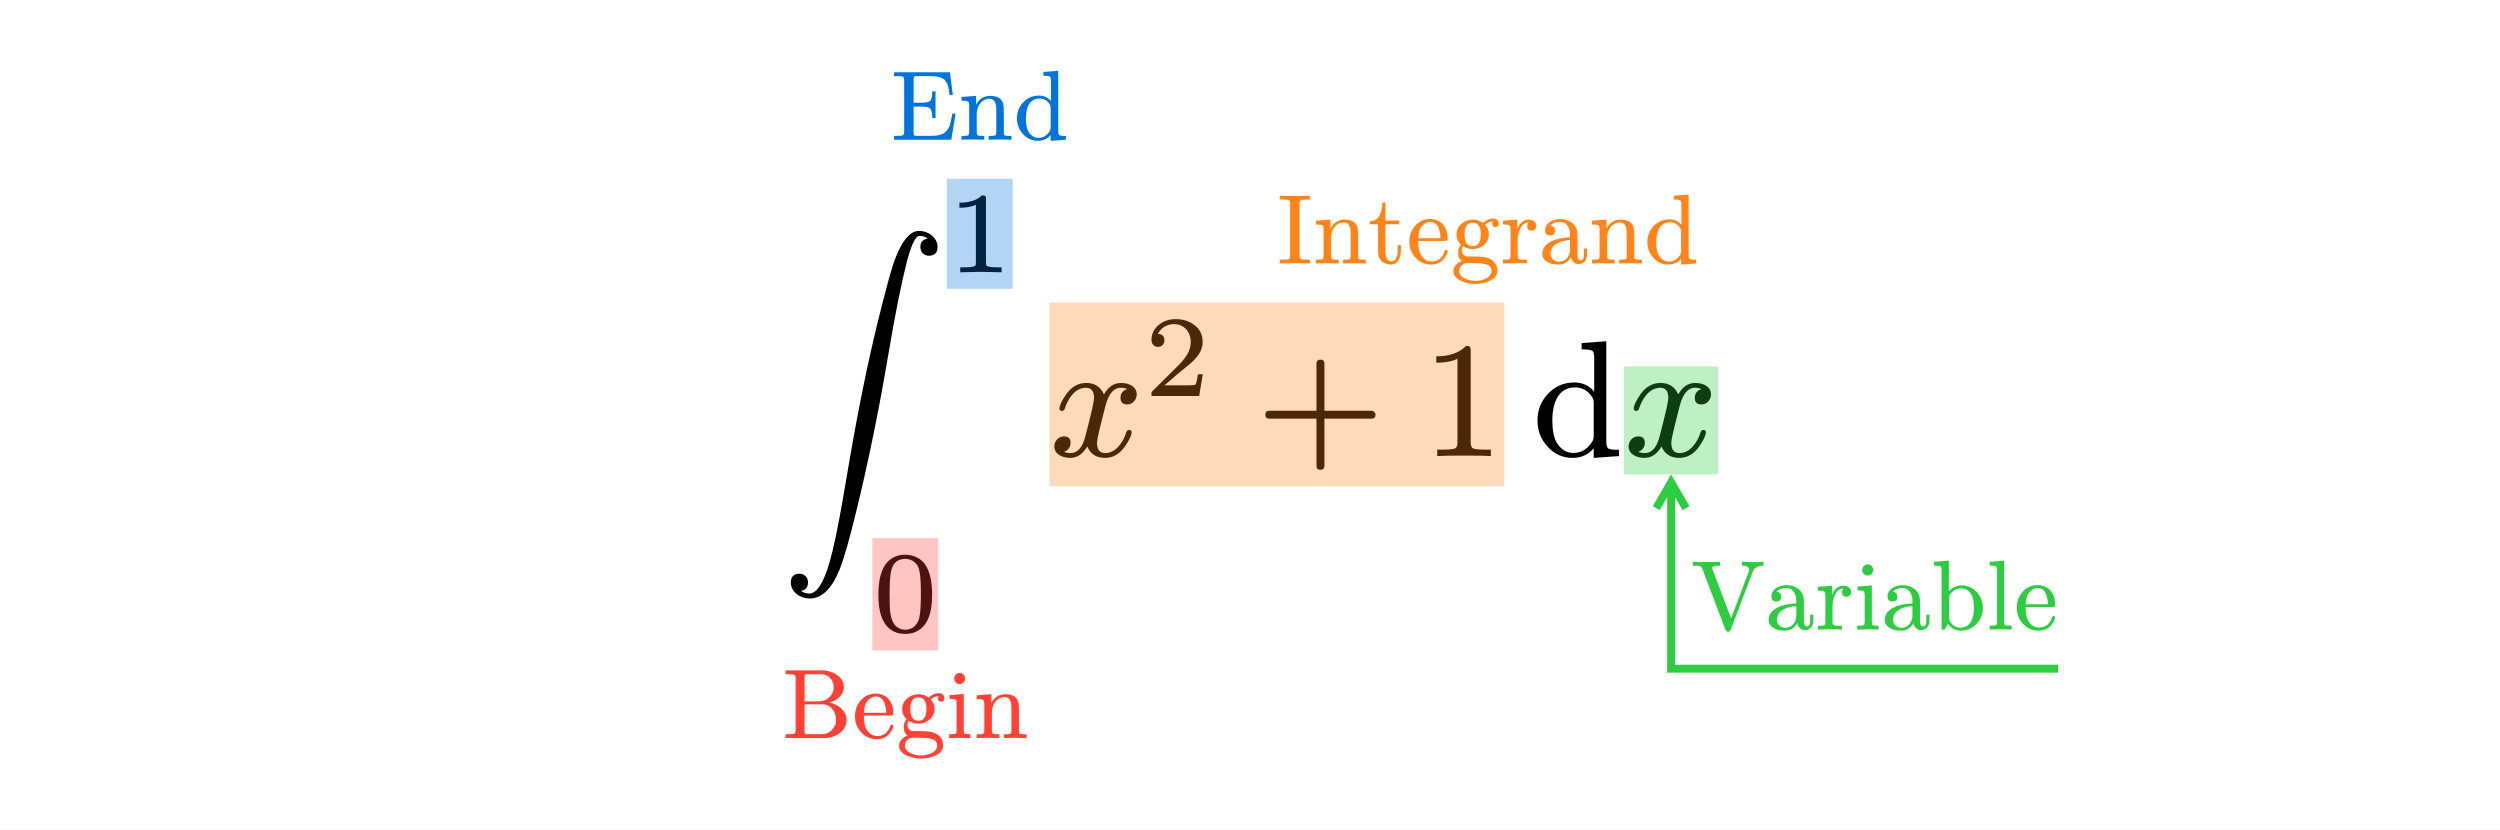
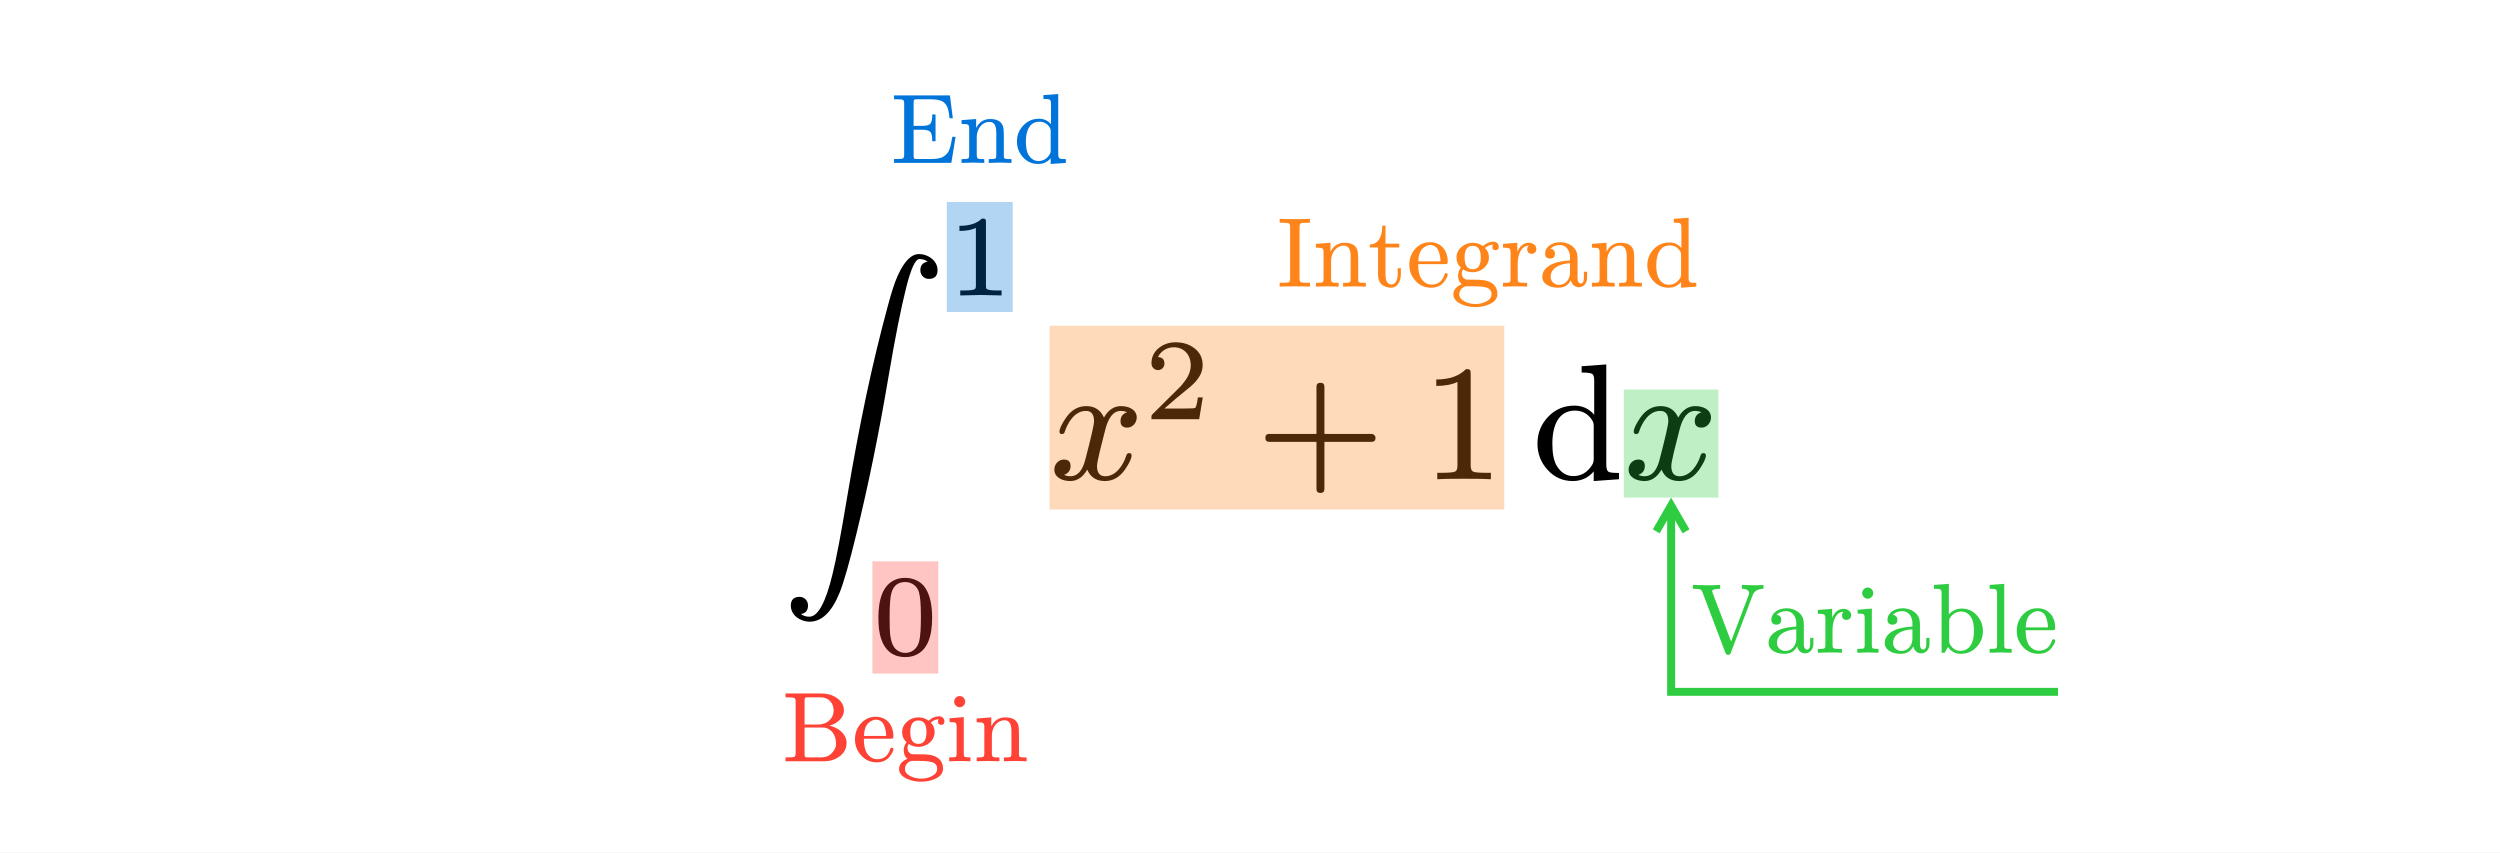
- <svg xmlns="http://www.w3.org/2000/svg" xmlns:xlink="http://www.w3.org/1999/xlink" class="typst-doc" viewBox="0 0 362.693 120.312" width="362.693pt" height="120.312pt">
+ <svg xmlns="http://www.w3.org/2000/svg" xmlns:xlink="http://www.w3.org/1999/xlink" class="typst-doc" viewBox="0 0 362.693 123.672" width="362.693pt" height="123.672pt">
+   <path class="typst-shape" fill="#ffffff" fill-rule="nonzero" d="M 0 0 L 0 123.672 L 362.693 123.672 L 362.693 0 Z " />
  <g>
-     <g transform="translate(0 0)">
-       <path class="typst-shape" fill="#ffffff" d="M 0 0 L 0 120.312 L 362.693 120.312 L 362.693 0 Z " />
-     </g>
-     <g transform="translate(113.386 66.1657)">
-       <g class="typst-text" transform="scale(1, -1)">
-         <use xlink:href="#g11788E16DC556F7966895832E449F9E2" x="0" fill="#000000" />
-       </g>
-     </g>
-     <g transform="translate(137.362 28.3465)">
+     <g transform="translate(113.3858 28.34646)">
      <g class="typst-group">
        <g>
-           <g transform="translate(0 11.1552)">
-             <g class="typst-text" transform="scale(1, -1)">
-               <use xlink:href="#g6DF80808A759DED2EC456E3A3D51F6CF" x="0" fill="#000000" />
-             </g>
-           </g>
-           <g transform="translate(9.5592 6.9552)">
-             <g class="typst-group">
-               <g />
-             </g>
-           </g>
-           <g transform="translate(9.5592 6.9552)">
-             <g class="typst-group">
-               <g />
-             </g>
-           </g>
-           <g transform="translate(9.5592 6.9552)">
-             <g class="typst-group">
-               <g>
-                 <g transform="translate(-9.5592 -9.3552)">
-                   <path class="typst-shape" fill="#0074d94d" d="M 0 0 L 0 15.955 L 9.559 15.955 L 9.559 0 Z " />
-                 </g>
-               </g>
-             </g>
-           </g>
-           <g transform="translate(9.5592 6.9552)">
-             <g class="typst-group">
-               <g />
-             </g>
-           </g>
-           <g transform="translate(9.5592 6.9552)">
-             <g class="typst-group">
-               <g />
+           <g transform="translate(0 41.1792)">
+             <g class="typst-text" transform="scale(1, -1)">
+               <use xlink:href="#gDA993DD15346CFC075CE8F7255089392" x="0" fill="#000000" fill-rule="nonzero" />
+             </g>
+           </g>
+           <g transform="translate(23.976 0.000000000000001790344)">
+             <g class="typst-group">
+               <g>
+                 <g transform="translate(0 14.5152)">
+                   <g class="typst-text" transform="scale(1, -1)">
+                     <use xlink:href="#gFF3FCA8F9FCA6BF592A8879B84F57CCE" x="0" fill="#000000" fill-rule="nonzero" />
+                   </g>
+                 </g>
+                 <g transform="translate(9.5592 14.5152)">
+                   <g class="typst-group">
+                     <g>
+                       <g transform="translate(-9.5592 -13.5552)">
+                         <path class="typst-shape" fill="#0074d94d" fill-rule="nonzero" d="M 0 0 L 0 15.955 L 9.559 15.955 L 9.559 0 Z " />
+                       </g>
+                     </g>
+                   </g>
+                 </g>
+               </g>
+             </g>
+           </g>
+           <g transform="translate(13.176 52.128)">
+             <g class="typst-group">
+               <g>
+                 <g transform="translate(0 14.5152)">
+                   <g class="typst-text" transform="scale(1, -1)">
+                     <use xlink:href="#g79361EDA4991DF1B9BC12EFDD5E24942" x="0" fill="#000000" fill-rule="nonzero" />
+                   </g>
+                 </g>
+                 <g transform="translate(9.5592 14.5152)">
+                   <g class="typst-group">
+                     <g>
+                       <g transform="translate(-9.5592 -13.5552)">
+                         <path class="typst-shape" fill="#ff41364d" fill-rule="nonzero" d="M 0 0 L 0 16.291 L 9.559 16.291 L 9.559 0 Z " />
+                       </g>
+                     </g>
+                   </g>
+                 </g>
+               </g>
+             </g>
+           </g>
+           <g transform="translate(38.8792 41.1792)">
+             <g class="typst-text" transform="scale(1, -1)">
+               <use xlink:href="#gF903C776196DB650A00A9786F314A4B0" x="0" fill="#000000" fill-rule="nonzero" />
+             </g>
+           </g>
+           <g transform="translate(52.6072 32.4672)">
+             <g class="typst-text" transform="scale(1, -1)">
+               <use xlink:href="#gF05E3D567C0B2585908C8211646D1803" x="0" fill="#000000" fill-rule="nonzero" />
+             </g>
+           </g>
+           <g transform="translate(68.84373 41.1792)">
+             <g class="typst-text" transform="scale(1, -1)">
+               <use xlink:href="#gE5213BBC6B73C08ADD834F6704F6D5C6" x="0" fill="#000000" fill-rule="nonzero" />
+             </g>
+           </g>
+           <g transform="translate(92.84907 41.1792)">
+             <g class="typst-text" transform="scale(1, -1)">
+               <use xlink:href="#g39ACC4E09851E758F1BC738B188C96F2" x="0" fill="#000000" fill-rule="nonzero" />
+             </g>
+           </g>
+           <g transform="translate(104.8491 41.1792)">
+             <g class="typst-group">
+               <g>
+                 <g transform="translate(-65.96987 -22.2672)">
+                   <path class="typst-shape" fill="#ff851b4d" fill-rule="nonzero" d="M 0 0 L 0 26.659 L 65.97 26.659 L 65.97 0 Z " />
+                 </g>
+               </g>
+             </g>
+           </g>
+           <g transform="translate(108.8491 41.1792)">
+             <g class="typst-text" transform="scale(1, -1)">
+               <use xlink:href="#gF799CF5FA118503B280E31F9DD02AAB8" x="0" fill="#000000" fill-rule="nonzero" />
+             </g>
+           </g>
+           <g transform="translate(122.1931 41.1792)">
+             <g class="typst-text" transform="scale(1, -1)">
+               <use xlink:href="#gF903C776196DB650A00A9786F314A4B0" x="0" fill="#000000" fill-rule="nonzero" />
+             </g>
+           </g>
+           <g transform="translate(135.9211 41.1792)">
+             <g class="typst-group">
+               <g>
+                 <g transform="translate(-13.728 -13.008)">
+                   <path class="typst-shape" fill="#2ecc404d" fill-rule="nonzero" d="M 0 0 L 0 15.672 L 13.728 15.672 L 13.728 0 Z " />
+                 </g>
+               </g>
+             </g>
+           </g>
+           <g transform="translate(135.9211 41.1792)">
+             <g class="typst-group">
+               <g>
+                 <g transform="translate(-135.8647 40.9152)">
+                   <g class="typst-text" transform="scale(1, -1)">
+                     <use xlink:href="#gF5F157C2CA668BD013624EEB49A47433" x="0" fill="#ff4136" fill-rule="nonzero" />
+                     <use xlink:href="#g1D46CA665ED563C2FE5D5B060E7D7D5C" x="10.195" fill="#ff4136" fill-rule="nonzero" />
+                     <use xlink:href="#g3F69EEBFA9BB5CA4308FAF2838495BF0" x="16.589" fill="#ff4136" fill-rule="nonzero" />
+                     <use xlink:href="#g9778F79F9FCA6AA32365070942B85FEC" x="23.789" fill="#ff4136" fill-rule="nonzero" />
+                     <use xlink:href="#g8E70E3C7316F885C790E0D4F2A1D638F" x="27.792" fill="#ff4136" fill-rule="nonzero" />
+                   </g>
+                 </g>
+               </g>
+             </g>
+           </g>
+           <g transform="translate(135.9211 41.1792)">
+             <g class="typst-group">
+               <g>
+                 <g transform="translate(-120.0751 -45.8928)">
+                   <g class="typst-text" transform="scale(1, -1)">
+                     <use xlink:href="#g3FFD3042F51F37D8407F197C5DF7F63C" x="0" fill="#0074d9" fill-rule="nonzero" />
+                     <use xlink:href="#g8E70E3C7316F885C790E0D4F2A1D638F" x="9.806" fill="#0074d9" fill-rule="nonzero" />
+                     <use xlink:href="#gC62A019BCDF5D01A78275BB6A86D58C0" x="17.813" fill="#0074d9" fill-rule="nonzero" />
+                   </g>
+                 </g>
+               </g>
+             </g>
+           </g>
+           <g transform="translate(135.9211 41.1792)">
+             <g class="typst-group">
+               <g>
+                 <g transform="translate(-64.05693 -27.9408)">
+                   <g class="typst-text" transform="scale(1, -1)">
+                     <use xlink:href="#g7A2C9C50154C9A228CD4D9D57B1D93DF" x="0" fill="#ff851b" fill-rule="nonzero" />
+                     <use xlink:href="#g8E70E3C7316F885C790E0D4F2A1D638F" x="5.198" fill="#ff851b" fill-rule="nonzero" />
+                     <use xlink:href="#g7AB50925417804171611AED50715B465" x="13.205" fill="#ff851b" fill-rule="nonzero" />
+                     <use xlink:href="#g1D46CA665ED563C2FE5D5B060E7D7D5C" x="18.806" fill="#ff851b" fill-rule="nonzero" />
+                     <use xlink:href="#g3F69EEBFA9BB5CA4308FAF2838495BF0" x="25.2" fill="#ff851b" fill-rule="nonzero" />
+                     <use xlink:href="#g145E19C0C082729C94CF2F86BF35F0CE" x="32.4" fill="#ff851b" fill-rule="nonzero" />
+                     <use xlink:href="#gD9ED97C6C645CDCCA5F53B58F478CD70" x="38.045" fill="#ff851b" fill-rule="nonzero" />
+                     <use xlink:href="#g8E70E3C7316F885C790E0D4F2A1D638F" x="45.245" fill="#ff851b" fill-rule="nonzero" />
+                     <use xlink:href="#gC62A019BCDF5D01A78275BB6A86D58C0" x="53.251" fill="#ff851b" fill-rule="nonzero" />
+                   </g>
+                 </g>
+               </g>
+             </g>
+           </g>
+           <g transform="translate(135.9211 41.1792)">
+             <g class="typst-group">
+               <g>
+                 <g transform="translate(-13.728 -13.008)">
+                   <g class="typst-group">
+                     <g>
+                       <g transform="translate(0 0)">
+                         <path class="typst-shape" fill="none" stroke="#2ecc40" stroke-width="1.152" stroke-linecap="butt" stroke-linejoin="miter" stroke-miterlimit="4" d="M 62.995 43.853 C 62.995 43.853 6.864 43.853 6.864 43.853 C 6.864 43.853 6.864 16.824 6.864 16.824 " />
+                       </g>
+                       <g transform="translate(0 0)">
+                         <path class="typst-shape" fill="none" stroke="#2ecc40" stroke-width="1.152" stroke-linecap="butt" stroke-linejoin="miter" stroke-miterlimit="4" stroke-dashoffset="0" stroke-dasharray="" d="M 4.704 20.565 C 4.704 20.565 6.864 16.824 6.864 16.824 C 6.864 16.824 9.024 20.565 9.024 20.565 " />
+                       </g>
+                       <g transform="translate(9.744 38.1792)">
+                         <g class="typst-text" transform="scale(1, -1)">
+                           <use xlink:href="#g807A49620E6B3311EC65AF8D1C09D119" x="0" fill="#2ecc40" fill-rule="nonzero" />
+                           <use xlink:href="#gD9ED97C6C645CDCCA5F53B58F478CD70" x="10.8" fill="#2ecc40" fill-rule="nonzero" />
+                           <use xlink:href="#g145E19C0C082729C94CF2F86BF35F0CE" x="18" fill="#2ecc40" fill-rule="nonzero" />
+                           <use xlink:href="#g9778F79F9FCA6AA32365070942B85FEC" x="23.645" fill="#2ecc40" fill-rule="nonzero" />
+                           <use xlink:href="#gD9ED97C6C645CDCCA5F53B58F478CD70" x="27.648" fill="#2ecc40" fill-rule="nonzero" />
+                           <use xlink:href="#g5C170848F7D026CE263DC5FC821E3372" x="34.848" fill="#2ecc40" fill-rule="nonzero" />
+                           <use xlink:href="#g3B34625EA97C50D9F567CE6F75372A46" x="42.854" fill="#2ecc40" fill-rule="nonzero" />
+                           <use xlink:href="#g1D46CA665ED563C2FE5D5B060E7D7D5C" x="46.858" fill="#2ecc40" fill-rule="nonzero" />
+                         </g>
+                       </g>
+                     </g>
+                   </g>
+                 </g>
+               </g>
            </g>
          </g>
        </g>
-       </g>
-     </g>
-     <g transform="translate(126.562 80.4745)">
-       <g class="typst-group">
-         <g>
-           <g transform="translate(0 11.1552)">
-             <g class="typst-text" transform="scale(1, -1)">
-               <use xlink:href="#gE5FFAA5DFF1D1A4A2F570184612D6B9F" x="0" fill="#000000" />
-             </g>
-           </g>
-           <g transform="translate(9.5592 6.9552)">
-             <g class="typst-group">
-               <g />
-             </g>
-           </g>
-           <g transform="translate(9.5592 6.9552)">
-             <g class="typst-group">
-               <g />
-             </g>
-           </g>
-           <g transform="translate(9.5592 6.9552)">
-             <g class="typst-group">
-               <g>
-                 <g transform="translate(-9.5592 -9.3552)">
-                   <path class="typst-shape" fill="#ff41364d" d="M 0 0 L 0 16.291 L 9.559 16.291 L 9.559 0 Z " />
-                 </g>
-               </g>
-             </g>
-           </g>
-           <g transform="translate(9.5592 6.9552)">
-             <g class="typst-group">
-               <g />
-             </g>
-           </g>
-           <g transform="translate(9.5592 6.9552)">
-             <g class="typst-group">
-               <g />
-             </g>
-           </g>
-         </g>
-       </g>
-     </g>
-     <g transform="translate(152.2652 60.1657)">
-       <g class="typst-group">
-         <g />
-       </g>
-     </g>
-     <g transform="translate(152.2652 46.2985)">
-       <g class="typst-group">
-         <g>
-           <g transform="translate(0 19.8672)">
-             <g class="typst-text" transform="scale(1, -1)">
-               <use xlink:href="#gD098A3C698E81062BF06C865518FDF54" x="0" fill="#000000" />
-             </g>
-           </g>
-           <g transform="translate(13.728 11.1552)">
-             <g class="typst-text" transform="scale(1, -1)">
-               <use xlink:href="#gE52622BDB045BC3C8A29D83ACA4A38AD" x="0" fill="#000000" />
-             </g>
-           </g>
-         </g>
-       </g>
-     </g>
-     <g transform="translate(176.8964 60.1657)">
-       <g class="typst-group">
-         <g />
-       </g>
-     </g>
-     <g transform="translate(182.2297 66.1657)">
-       <g class="typst-text" transform="scale(1, -1)">
-         <use xlink:href="#gF416A37BC20AB8166BF52DDC678A7A6A" x="0" fill="#000000" />
-       </g>
-     </g>
-     <g transform="translate(206.2351 60.1657)">
-       <g class="typst-group">
-         <g />
-       </g>
-     </g>
-     <g transform="translate(206.2351 66.1657)">
-       <g class="typst-text" transform="scale(1, -1)">
-         <use xlink:href="#gFDD0B258E90646F8E17B14C852ED56CC" x="0" fill="#000000" />
-       </g>
-     </g>
-     <g transform="translate(218.2351 60.1657)">
-       <g class="typst-group">
-         <g />
-       </g>
-     </g>
-     <g transform="translate(218.2351 60.1657)">
-       <g class="typst-group">
-         <g />
-       </g>
-     </g>
-     <g transform="translate(218.2351 60.1657)">
-       <g class="typst-group">
-         <g>
-           <g transform="translate(-65.96987 -16.2672)">
-             <path class="typst-shape" fill="#ff851b4d" d="M 0 0 L 0 26.659 L 65.97 26.659 L 65.97 0 Z " />
-           </g>
-         </g>
-       </g>
-     </g>
-     <g transform="translate(218.2351 60.1657)">
-       <g class="typst-group">
-         <g />
-       </g>
-     </g>
-     <g transform="translate(218.2351 60.1657)">
-       <g class="typst-group">
-         <g />
-       </g>
-     </g>
-     <g transform="translate(222.2351 66.1657)">
-       <g class="typst-text" transform="scale(1, -1)">
-         <use xlink:href="#g1C4ACCF16F6184E8B9016E9BD83E5039" x="0" fill="#000000" />
-       </g>
-     </g>
-     <g transform="translate(235.5791 60.1657)">
-       <g class="typst-group">
-         <g />
-       </g>
-     </g>
-     <g transform="translate(235.5791 66.1657)">
-       <g class="typst-text" transform="scale(1, -1)">
-         <use xlink:href="#gD098A3C698E81062BF06C865518FDF54" x="0" fill="#000000" />
-       </g>
-     </g>
-     <g transform="translate(249.3071 60.1657)">
-       <g class="typst-group">
-         <g />
-       </g>
-     </g>
-     <g transform="translate(249.3071 60.1657)">
-       <g class="typst-group">
-         <g />
-       </g>
-     </g>
-     <g transform="translate(249.3071 60.1657)">
-       <g class="typst-group">
-         <g>
-           <g transform="translate(-13.728 -7.008)">
-             <path class="typst-shape" fill="#2ecc404d" d="M 0 0 L 0 15.672 L 13.728 15.672 L 13.728 0 Z " />
-           </g>
-         </g>
-       </g>
-     </g>
-     <g transform="translate(249.3071 60.1657)">
-       <g class="typst-group">
-         <g />
-       </g>
-     </g>
-     <g transform="translate(249.3071 60.1657)">
-       <g class="typst-group">
-         <g />
-       </g>
-     </g>
-     <g transform="translate(249.3071 62.5657)">
-       <g class="typst-group">
-         <g>
-           <g transform="translate(-135.8647 44.5152)">
-             <g class="typst-text" transform="scale(1, -1)">
-               <use xlink:href="#gF683996EFE8ECFC7495DD75E20E6E727" x="0" fill="#ff4136" />
-               <use xlink:href="#gBFA21CB5339E5C0D6A34DE9EBA265270" x="10.195" fill="#ff4136" />
-               <use xlink:href="#g206805E53904D49E92B34EFF80EBD8AF" x="16.589" fill="#ff4136" />
-               <use xlink:href="#gA4CCE0383E297AE00D251793148927BF" x="23.789" fill="#ff4136" />
-               <use xlink:href="#g1A821C3AA12EA86B149E4D17C16A8B07" x="27.792" fill="#ff4136" />
-             </g>
-           </g>
-         </g>
-       </g>
-     </g>
-     <g transform="translate(249.3071 62.5657)">
-       <g class="typst-group">
-         <g />
-       </g>
-     </g>
-     <g transform="translate(249.3071 62.5657)">
-       <g class="typst-group">
-         <g />
-       </g>
-     </g>
-     <g transform="translate(249.3071 60.1657)">
-       <g class="typst-group">
-         <g />
-       </g>
-     </g>
-     <g transform="translate(249.3071 62.5657)">
-       <g class="typst-group">
-         <g>
-           <g transform="translate(-120.0751 -42.2928)">
-             <g class="typst-text" transform="scale(1, -1)">
-               <use xlink:href="#g1E575304CDD06D16D8CF2DF640962657" x="0" fill="#0074d9" />
-               <use xlink:href="#g1A821C3AA12EA86B149E4D17C16A8B07" x="9.806" fill="#0074d9" />
-               <use xlink:href="#gE94B0A7F19C373E827A182C74F993037" x="17.813" fill="#0074d9" />
-             </g>
-           </g>
-         </g>
-       </g>
-     </g>
-     <g transform="translate(249.3071 62.5657)">
-       <g class="typst-group">
-         <g />
-       </g>
-     </g>
-     <g transform="translate(249.3071 62.5657)">
-       <g class="typst-group">
-         <g />
-       </g>
-     </g>
-     <g transform="translate(249.3071 60.1657)">
-       <g class="typst-group">
-         <g />
-       </g>
-     </g>
-     <g transform="translate(249.3071 62.5657)">
-       <g class="typst-group">
-         <g>
-           <g transform="translate(-64.05693 -24.3408)">
-             <g class="typst-text" transform="scale(1, -1)">
-               <use xlink:href="#g64FEBAED1EE7854F3DC36D087D20D0B2" x="0" fill="#ff851b" />
-               <use xlink:href="#g1A821C3AA12EA86B149E4D17C16A8B07" x="5.198" fill="#ff851b" />
-               <use xlink:href="#g7D62B326BF44B691065A9E5BF7619277" x="13.205" fill="#ff851b" />
-               <use xlink:href="#gBFA21CB5339E5C0D6A34DE9EBA265270" x="18.806" fill="#ff851b" />
-               <use xlink:href="#g206805E53904D49E92B34EFF80EBD8AF" x="25.2" fill="#ff851b" />
-               <use xlink:href="#gA0775EFE77886852282762F7CDD5252D" x="32.4" fill="#ff851b" />
-               <use xlink:href="#g36E24C50DF262165C364663CBE184046" x="38.045" fill="#ff851b" />
-               <use xlink:href="#g1A821C3AA12EA86B149E4D17C16A8B07" x="45.245" fill="#ff851b" />
-               <use xlink:href="#gE94B0A7F19C373E827A182C74F993037" x="53.251" fill="#ff851b" />
-             </g>
-           </g>
-         </g>
-       </g>
-     </g>
-     <g transform="translate(249.3071 62.5657)">
-       <g class="typst-group">
-         <g />
-       </g>
-     </g>
-     <g transform="translate(249.3071 62.5657)">
-       <g class="typst-group">
-         <g />
-       </g>
-     </g>
-     <g transform="translate(249.3071 60.1657)">
-       <g class="typst-group">
-         <g />
-       </g>
-     </g>
-     <g transform="translate(249.3071 62.5657)">
-       <g class="typst-group">
-         <g>
-           <g transform="translate(-13.728 -9.408)">
-             <path class="typst-shape" fill="none" stroke="#2ecc40" stroke-width="1.152" stroke-linecap="butt" stroke-linejoin="miter" stroke-miterlimit="4" d="M 62.995 43.853 C 62.995 43.853 6.864 43.853 6.864 43.853 C 6.864 43.853 6.864 16.824 6.864 16.824 " />
-           </g>
-           <g transform="translate(-13.728 -9.408)">
-             <g class="typst-group">
-               <g>
-                 <g transform="translate(0 0)">
-                   <path class="typst-shape" fill="none" stroke="#2ecc40" stroke-width="1.152" stroke-linecap="butt" stroke-linejoin="miter" stroke-miterlimit="4" stroke-dashoffset="0" stroke-dasharray="" d="M 4.704 20.565 C 4.704 20.565 6.864 16.824 6.864 16.824 C 6.864 16.824 9.024 20.565 9.024 20.565 " />
-                 </g>
-               </g>
-             </g>
-           </g>
-           <g transform="translate(-13.728 -9.408)">
-             <g class="typst-group">
-               <g />
-             </g>
-           </g>
-           <g transform="translate(-3.984 18.936)">
-             <g class="typst-group">
-               <g>
-                 <g transform="translate(0 9.8352)">
-                   <g class="typst-text" transform="scale(1, -1)">
-                     <use xlink:href="#gD0538166FA7967DAD2D1A858B759700B" x="0" fill="#2ecc40" />
-                     <use xlink:href="#g36E24C50DF262165C364663CBE184046" x="10.8" fill="#2ecc40" />
-                     <use xlink:href="#gA0775EFE77886852282762F7CDD5252D" x="18" fill="#2ecc40" />
-                     <use xlink:href="#gA4CCE0383E297AE00D251793148927BF" x="23.645" fill="#2ecc40" />
-                     <use xlink:href="#g36E24C50DF262165C364663CBE184046" x="27.648" fill="#2ecc40" />
-                     <use xlink:href="#g788DE3FBB74EF5AF54BAE78CBF90B0F3" x="34.848" fill="#2ecc40" />
-                     <use xlink:href="#g117A8ECC54B0A57E141A1E1819A6960F" x="42.854" fill="#2ecc40" />
-                     <use xlink:href="#gBFA21CB5339E5C0D6A34DE9EBA265270" x="46.858" fill="#2ecc40" />
-                   </g>
-                 </g>
-               </g>
-             </g>
-           </g>
-         </g>
-       </g>
-     </g>
-     <g transform="translate(249.3071 62.5657)">
-       <g class="typst-group">
-         <g />
-       </g>
-     </g>
-     <g transform="translate(249.3071 62.5657)">
-       <g class="typst-group">
-         <g />
-       </g>
-     </g>
-     <g transform="translate(249.3071 60.1657)">
-       <g class="typst-group">
-         <g />
      </g>
    </g>
  </g>
  <defs id="glyph">
-     <symbol id="g11788E16DC556F7966895832E449F9E2" overflow="visible">
+     <symbol id="gDA993DD15346CFC075CE8F7255089392" overflow="visible">
      <path d="M 19.944 32.664 C 18.816 32.664 17.808 31.632 16.872 29.568 C 16.416 28.584 15.936 27.096 15.408 25.104 C 13.08 16.512 11.328 8.136 9.48 -2.808 C 8.64 -7.872 7.944 -11.544 7.392 -13.776 C 6.408 -17.88 5.28 -19.944 4.032 -19.944 C 3.576 -19.944 3.168 -19.824 2.808 -19.56 C 3.504 -19.44 3.84 -19.032 3.84 -18.312 C 3.84 -17.616 3.312 -17.064 2.616 -17.064 C 1.776 -17.064 1.344 -17.496 1.344 -18.336 C 1.344 -19.728 2.712 -20.664 4.08 -20.664 C 5.832 -20.664 7.272 -19.272 8.4 -16.512 C 9 -15.048 9.816 -12.216 10.824 -8.064 C 12.576 -0.936 14.136 6.696 15.504 14.808 C 16.464 20.496 17.328 24.816 18.072 27.768 C 18.768 30.552 19.416 31.944 19.992 31.944 C 20.472 31.944 20.88 31.824 21.192 31.56 C 20.496 31.44 20.136 31.032 20.136 30.312 C 20.136 29.616 20.664 29.064 21.36 29.064 C 22.2 29.064 22.632 29.496 22.632 30.336 C 22.632 31.656 21.336 32.664 19.944 32.664 Z " />
    </symbol>
-     <symbol id="g6DF80808A759DED2EC456E3A3D51F6CF" overflow="visible">
-       <path d="M 5.09 11.155 C 4.368 10.45 3.293 10.097 1.831 10.097 L 1.831 9.358 C 2.822 9.358 3.612 9.509 4.217 9.794 L 4.217 1.428 C 4.217 1.21 4.2 1.075 4.15 1.008 C 4.066 0.823 3.562 0.722 2.638 0.722 L 1.949 0.722 L 1.949 0 L 4.939 0.067 L 7.946 0 L 7.946 0.722 L 7.258 0.722 C 6.334 0.722 5.83 0.823 5.729 1.008 C 5.695 1.075 5.678 1.21 5.678 1.428 L 5.678 10.618 C 5.678 11.071 5.611 11.155 5.09 11.155 Z " />
-     </symbol>
-     <symbol id="gE5FFAA5DFF1D1A4A2F570184612D6B9F" overflow="visible">
+     <symbol id="gFF3FCA8F9FCA6BF592A8879B84F57CCE" overflow="visible">
+       <path d="M 5.09 11.155 C 4.368 10.45 3.293 10.097 1.831 10.097 L 1.831 9.358 C 2.822 9.358 3.612 9.509 4.217 9.794 L 4.217 1.428 C 4.217 1.21 4.2 1.075 4.15 1.008 C 4.066 0.823 3.562 0.722 2.638 0.722 L 1.949 0.722 L 1.949 0 C 1.949 0 4.939 0.067 4.939 0.067 C 4.939 0.067 7.946 0 7.946 0 L 7.946 0.722 L 7.258 0.722 C 6.334 0.722 5.83 0.823 5.729 1.008 C 5.695 1.075 5.678 1.21 5.678 1.428 L 5.678 10.618 C 5.678 11.071 5.611 11.155 5.09 11.155 Z " />
+     </symbol>
+     <symbol id="g79361EDA4991DF1B9BC12EFDD5E24942" overflow="visible">
      <path d="M 8.669 5.359 C 8.669 7.258 8.333 8.702 7.678 9.694 C 7.14 10.534 6.065 11.155 4.771 11.155 C 4.234 11.155 3.746 11.071 3.326 10.886 C 1.478 10.114 0.874 7.963 0.874 5.359 C 0.874 4.788 0.907 4.25 0.958 3.73 C 1.243 1.529 2.268 -0.336 4.771 -0.336 C 5.309 -0.336 5.796 -0.252 6.216 -0.067 C 8.064 0.689 8.669 2.789 8.669 5.359 Z M 6.754 9.089 C 6.938 8.467 7.039 7.308 7.039 5.578 C 7.039 3.931 6.972 2.772 6.821 2.083 C 6.619 1.092 5.914 0.269 4.771 0.269 C 4.351 0.269 3.931 0.403 3.545 0.689 C 3.024 1.075 2.705 1.831 2.57 2.99 C 2.52 3.377 2.503 4.234 2.503 5.578 C 2.503 7.207 2.587 8.333 2.755 8.938 C 3.041 10.013 3.713 10.55 4.771 10.55 C 5.779 10.55 6.518 9.895 6.754 9.089 Z " />
    </symbol>
-     <symbol id="gD098A3C698E81062BF06C865518FDF54" overflow="visible">
+     <symbol id="gF903C776196DB650A00A9786F314A4B0" overflow="visible">
      <path d="M 12.648 8.952 C 12.648 10.056 11.568 10.608 10.368 10.608 C 9.336 10.608 8.52 10.056 7.896 8.952 C 7.392 10.056 6.552 10.608 5.328 10.608 C 4.152 10.608 3.192 10.056 2.424 8.976 C 1.776 8.04 1.44 7.344 1.44 6.888 C 1.44 6.672 1.56 6.552 1.8 6.552 C 2.016 6.552 2.16 6.672 2.208 6.888 C 2.664 8.28 3.672 9.912 5.28 9.912 C 6.072 9.912 6.456 9.408 6.456 8.424 C 6.456 7.92 6.024 6.048 5.184 2.832 C 4.776 1.224 4.056 0.432 3.024 0.432 C 2.688 0.432 2.376 0.504 2.112 0.624 C 2.736 0.864 3.048 1.296 3.048 1.92 C 3.048 2.544 2.736 2.856 2.088 2.856 C 1.296 2.856 0.696 2.184 0.696 1.392 C 0.696 0.288 1.824 -0.264 3 -0.264 C 4.008 -0.264 4.824 0.288 5.472 1.392 C 5.928 0.288 6.792 -0.264 8.04 -0.264 C 9.192 -0.264 10.152 0.288 10.92 1.368 C 11.568 2.304 11.904 3 11.904 3.456 C 11.904 3.672 11.784 3.792 11.544 3.792 C 11.328 3.792 11.208 3.672 11.136 3.456 C 10.728 2.088 9.648 0.432 8.088 0.432 C 7.296 0.432 6.888 0.912 6.888 1.896 C 6.888 2.208 7.008 2.88 7.272 3.96 L 8.088 7.2 C 8.544 9 9.288 9.912 10.344 9.912 C 10.68 9.912 10.992 9.84 11.256 9.72 C 10.608 9.504 10.296 9.072 10.296 8.424 C 10.296 7.8 10.632 7.488 11.28 7.488 C 12.048 7.488 12.648 8.184 12.648 8.952 Z " />
    </symbol>
-     <symbol id="gE52622BDB045BC3C8A29D83ACA4A38AD" overflow="visible">
+     <symbol id="gF05E3D567C0B2585908C8211646D1803" overflow="visible">
      <path d="M 1.999 7.123 C 2.537 7.123 2.94 7.526 2.94 8.064 C 2.94 8.669 2.621 8.988 1.999 9.005 C 2.369 9.794 3.209 10.433 4.301 10.433 C 5.779 10.433 6.754 9.324 6.754 7.846 C 6.754 7.039 6.468 6.266 5.88 5.51 C 5.594 5.124 5.376 4.855 5.225 4.704 L 1.243 0.756 C 1.025 0.554 1.058 0.504 1.058 0 L 7.98 0 L 8.501 3.158 L 7.795 3.158 C 7.678 2.268 7.543 1.747 7.392 1.63 C 7.308 1.579 6.787 1.546 5.796 1.546 L 2.94 1.546 C 4.066 2.537 5.107 3.427 6.098 4.217 C 6.854 4.805 7.392 5.326 7.728 5.779 C 8.232 6.434 8.484 7.123 8.484 7.846 C 8.484 8.887 8.081 9.71 7.258 10.315 C 6.535 10.87 5.628 11.155 4.553 11.155 C 3.629 11.155 2.839 10.886 2.15 10.349 C 1.428 9.761 1.058 9.022 1.058 8.114 C 1.058 7.543 1.478 7.123 1.999 7.123 Z " />
    </symbol>
-     <symbol id="gF416A37BC20AB8166BF52DDC678A7A6A" overflow="visible">
+     <symbol id="gE5213BBC6B73C08ADD834F6704F6D5C6" overflow="visible">
      <path d="M 16.752 6.576 L 9.912 6.576 L 9.912 13.416 C 9.912 13.8 9.72 13.992 9.336 13.992 C 8.952 13.992 8.76 13.8 8.76 13.416 L 8.76 6.576 L 1.92 6.576 C 1.536 6.576 1.344 6.384 1.344 6 C 1.344 5.616 1.536 5.424 1.92 5.424 L 8.76 5.424 L 8.76 -1.416 C 8.76 -1.8 8.952 -1.992 9.336 -1.992 C 9.72 -1.992 9.912 -1.8 9.912 -1.416 L 9.912 5.424 L 16.752 5.424 C 17.136 5.424 17.328 5.616 17.328 6 C 17.328 6.312 17.064 6.576 16.752 6.576 Z " />
    </symbol>
-     <symbol id="gFDD0B258E90646F8E17B14C852ED56CC" overflow="visible">
+     <symbol id="g39ACC4E09851E758F1BC738B188C96F2" overflow="visible">
      <path d="M 6.456 15.984 C 5.472 14.976 4.032 14.472 2.136 14.472 L 2.136 13.536 C 3.384 13.536 4.416 13.728 5.208 14.112 L 5.208 1.968 C 5.208 1.536 5.112 1.248 4.896 1.128 C 4.68 1.008 4.08 0.936 3.12 0.936 L 2.28 0.936 L 2.28 0 C 2.88 0.048 4.176 0.072 6.168 0.072 C 8.16 0.072 9.456 0.048 10.056 0 L 10.056 0.936 L 9.216 0.936 C 8.232 0.936 7.632 1.008 7.44 1.128 C 7.248 1.248 7.128 1.536 7.128 1.968 L 7.128 15.264 C 7.128 15.84 7.08 15.984 6.456 15.984 Z " />
    </symbol>
-     <symbol id="g1C4ACCF16F6184E8B9016E9BD83E5039" overflow="visible">
+     <symbol id="gF799CF5FA118503B280E31F9DD02AAB8" overflow="visible">
      <path d="M 8.976 -0.264 L 12.648 0 L 12.648 0.912 C 11.784 0.912 11.28 0.96 11.088 1.104 C 10.896 1.248 10.8 1.608 10.8 2.16 L 10.8 16.656 L 7.224 16.392 L 7.224 15.48 C 8.064 15.48 8.592 15.408 8.784 15.264 C 8.976 15.12 9.048 14.784 9.048 14.232 L 9.048 9.36 C 8.28 10.248 7.32 10.68 6.168 10.68 C 4.68 10.68 3.408 10.152 2.376 9.072 C 1.344 7.992 0.816 6.696 0.816 5.184 C 0.816 3.72 1.296 2.448 2.28 1.368 C 3.264 0.288 4.464 -0.264 5.928 -0.264 C 7.152 -0.264 8.184 0.192 8.976 1.128 Z M 6.264 9.96 C 7.296 9.96 8.136 9.504 8.736 8.592 C 8.904 8.328 8.976 8.064 8.976 7.752 L 8.976 2.904 C 8.976 2.592 8.904 2.328 8.736 2.064 C 8.064 0.984 7.152 0.456 6.024 0.456 C 5.04 0.456 4.248 0.936 3.624 1.92 C 3.192 2.64 2.976 3.72 2.976 5.16 C 2.976 7.776 3.864 9.96 6.264 9.96 Z " />
    </symbol>
-     <symbol id="gF683996EFE8ECFC7495DD75E20E6E727" overflow="visible">
+     <symbol id="gF5F157C2CA668BD013624EEB49A47433" overflow="visible">
      <path d="M 6.883 5.155 C 7.891 5.414 8.986 6.221 8.986 7.373 C 8.986 8.136 8.626 8.741 7.906 9.216 C 7.286 9.634 6.566 9.835 5.774 9.835 L 0.518 9.835 L 0.518 9.274 L 0.922 9.274 C 1.426 9.274 1.728 9.23 1.829 9.158 C 1.93 9.086 1.987 8.928 1.987 8.669 L 1.987 1.166 C 1.987 0.907 1.93 0.734 1.829 0.662 C 1.728 0.59 1.426 0.562 0.922 0.562 L 0.518 0.562 L 0.518 0 L 6.149 0 C 6.97 0 7.704 0.23 8.338 0.691 C 9.029 1.195 9.374 1.858 9.374 2.664 C 9.374 4.003 8.107 4.925 6.883 5.155 Z M 7.502 7.373 C 7.502 6.163 6.494 5.328 5.285 5.328 L 3.283 5.328 L 3.283 8.77 C 3.283 9.288 3.355 9.274 3.917 9.274 L 5.674 9.274 C 6.739 9.274 7.502 8.438 7.502 7.373 Z M 7.834 2.678 L 7.834 2.304 C 7.805 1.973 7.618 1.598 7.258 1.21 C 6.883 0.778 6.365 0.562 5.688 0.562 L 3.917 0.562 C 3.355 0.562 3.283 0.547 3.283 1.066 L 3.283 4.896 L 5.89 4.896 C 7.056 4.896 7.834 3.888 7.834 2.678 Z " />
    </symbol>
-     <symbol id="gBFA21CB5339E5C0D6A34DE9EBA265270" overflow="visible">
+     <symbol id="g1D46CA665ED563C2FE5D5B060E7D7D5C" overflow="visible">
      <path d="M 5.976 3.614 C 5.976 5.27 5.011 6.451 3.398 6.451 C 2.534 6.451 1.814 6.12 1.224 5.443 C 0.677 4.81 0.403 4.046 0.403 3.168 C 0.403 2.261 0.706 1.498 1.31 0.835 C 1.915 0.173 2.664 -0.158 3.557 -0.158 C 4.378 -0.158 5.011 0.13 5.443 0.691 C 5.803 1.166 5.976 1.512 5.976 1.742 C 5.976 1.886 5.89 1.958 5.731 1.958 C 5.616 1.958 5.544 1.886 5.501 1.728 C 5.184 0.778 4.565 0.302 3.643 0.302 C 2.995 0.302 2.491 0.605 2.102 1.224 C 1.829 1.67 1.699 2.347 1.685 3.269 L 5.573 3.269 C 5.89 3.269 5.976 3.298 5.976 3.614 Z M 4.694 5.026 C 4.853 4.55 4.925 4.09 4.925 3.672 L 1.699 3.672 C 1.742 4.622 1.987 5.27 2.419 5.602 C 2.779 5.89 3.096 6.034 3.398 6.034 C 4.046 6.034 4.478 5.702 4.694 5.026 Z " />
    </symbol>
-     <symbol id="g206805E53904D49E92B34EFF80EBD8AF" overflow="visible">
+     <symbol id="g3F69EEBFA9BB5CA4308FAF2838495BF0" overflow="visible">
      <path d="M 6.206 6.523 C 5.659 6.523 5.155 6.307 4.694 5.875 C 4.262 6.206 3.773 6.365 3.211 6.365 C 1.973 6.365 0.85 5.443 0.85 4.234 C 0.85 3.629 1.066 3.139 1.498 2.765 C 1.224 2.419 1.08 2.03 1.08 1.584 C 1.08 1.037 1.267 0.619 1.627 0.346 C 1.022 0.144 0.403 -0.374 0.403 -1.109 C 0.403 -1.728 0.806 -2.218 1.598 -2.563 C 2.203 -2.837 2.866 -2.966 3.586 -2.966 C 4.32 -2.966 4.997 -2.837 5.602 -2.563 C 6.394 -2.218 6.782 -1.728 6.782 -1.08 C 6.782 -0.317 6.466 0.245 5.832 0.605 C 5.17 0.965 4.435 1.008 3.37 1.008 C 2.736 1.008 2.39 1.008 2.318 1.022 C 1.915 1.08 1.627 1.469 1.627 1.915 C 1.627 2.131 1.685 2.333 1.814 2.506 C 2.218 2.232 2.678 2.088 3.211 2.088 C 4.45 2.088 5.558 3.01 5.558 4.219 C 5.558 4.781 5.371 5.242 4.997 5.602 C 5.357 5.933 5.746 6.091 6.163 6.091 C 6.091 6.019 6.048 5.904 6.048 5.76 C 6.048 5.443 6.206 5.285 6.523 5.285 C 6.826 5.285 6.984 5.443 6.984 5.774 C 6.984 6.221 6.638 6.523 6.206 6.523 Z M 3.211 5.918 C 3.989 5.918 4.378 5.357 4.378 4.234 C 4.378 3.096 3.989 2.52 3.211 2.52 C 2.419 2.52 2.03 3.082 2.03 4.219 C 2.03 5.357 2.419 5.918 3.211 5.918 Z M 2.362 0.058 L 3.197 0.058 C 3.946 0.058 4.55 0.014 5.011 -0.086 C 5.63 -0.216 5.933 -0.562 5.933 -1.109 C 5.933 -1.57 5.645 -1.93 5.069 -2.203 C 4.622 -2.419 4.133 -2.52 3.6 -2.52 C 3.082 -2.52 2.592 -2.419 2.131 -2.203 C 1.541 -1.93 1.253 -1.57 1.253 -1.109 C 1.253 -0.504 1.771 0.058 2.362 0.058 Z " />
    </symbol>
-     <symbol id="gA4CCE0383E297AE00D251793148927BF" overflow="visible">
-       <path d="M 2.794 8.654 C 2.794 9.086 2.434 9.461 2.002 9.461 C 1.57 9.461 1.195 9.086 1.195 8.654 C 1.195 8.222 1.555 7.834 1.987 7.834 C 2.434 7.834 2.794 8.208 2.794 8.654 Z M 2.059 0.043 L 3.557 0 L 3.557 0.562 C 3.082 0.562 2.794 0.59 2.707 0.648 C 2.621 0.706 2.592 0.864 2.592 1.123 L 2.592 6.408 L 0.533 6.235 L 0.533 5.688 C 1.008 5.688 1.31 5.645 1.411 5.573 C 1.512 5.501 1.555 5.299 1.555 4.968 L 1.555 1.138 C 1.555 0.864 1.512 0.691 1.411 0.634 C 1.31 0.576 0.994 0.562 0.475 0.562 L 0.475 0 Z " />
-     </symbol>
-     <symbol id="g1A821C3AA12EA86B149E4D17C16A8B07" overflow="visible">
+     <symbol id="g9778F79F9FCA6AA32365070942B85FEC" overflow="visible">
+       <path d="M 2.794 8.654 C 2.794 9.086 2.434 9.461 2.002 9.461 C 1.57 9.461 1.195 9.086 1.195 8.654 C 1.195 8.222 1.555 7.834 1.987 7.834 C 2.434 7.834 2.794 8.208 2.794 8.654 Z M 3.557 0 L 3.557 0.562 C 3.082 0.562 2.794 0.59 2.707 0.648 C 2.621 0.706 2.592 0.864 2.592 1.123 L 2.592 6.408 L 0.533 6.235 L 0.533 5.688 C 1.008 5.688 1.31 5.645 1.411 5.573 C 1.512 5.501 1.555 5.299 1.555 4.968 L 1.555 1.138 C 1.555 0.864 1.512 0.691 1.411 0.634 C 1.31 0.576 0.994 0.562 0.475 0.562 L 0.475 0 L 2.059 0.043 Z " />
+     </symbol>
+     <symbol id="g8E70E3C7316F885C790E0D4F2A1D638F" overflow="visible">
      <path d="M 4.522 5.947 C 5.17 5.947 5.501 5.443 5.501 4.421 L 5.501 1.138 C 5.501 0.864 5.458 0.691 5.357 0.634 C 5.256 0.576 4.939 0.547 4.406 0.547 L 4.406 0 L 6.062 0.043 L 7.704 0 L 7.704 0.547 C 7.243 0.547 6.941 0.562 6.797 0.605 C 6.653 0.648 6.595 0.749 6.595 0.922 L 6.595 3.614 C 6.595 4.291 6.581 4.766 6.538 5.04 C 6.394 5.918 5.746 6.365 4.608 6.365 C 3.701 6.365 3.024 5.933 2.578 5.069 L 2.578 6.365 L 0.461 6.206 L 0.461 5.659 C 0.979 5.659 1.296 5.616 1.411 5.53 C 1.526 5.443 1.57 5.256 1.57 4.925 L 1.57 1.138 C 1.57 0.864 1.512 0.691 1.411 0.634 C 1.31 0.576 0.994 0.547 0.461 0.547 L 0.461 0 L 2.117 0.043 L 3.758 0 L 3.758 0.547 C 3.226 0.547 2.923 0.576 2.822 0.634 C 2.722 0.691 2.664 0.864 2.664 1.138 L 2.664 3.73 C 2.664 4.896 3.398 5.947 4.522 5.947 Z " />
    </symbol>
-     <symbol id="g1E575304CDD06D16D8CF2DF640962657" overflow="visible">
+     <symbol id="g3FFD3042F51F37D8407F197C5DF7F63C" overflow="visible">
      <path d="M 3.312 1.066 L 3.312 4.81 L 4.536 4.81 C 5.184 4.81 5.587 4.694 5.76 4.478 C 5.933 4.262 6.019 3.816 6.019 3.139 L 6.494 3.139 L 6.494 7.027 L 6.019 7.027 C 6.019 6.35 5.933 5.918 5.76 5.702 C 5.587 5.486 5.184 5.371 4.536 5.371 L 3.312 5.371 L 3.312 8.726 C 3.312 9.245 3.398 9.23 3.96 9.23 L 5.789 9.23 C 6.826 9.23 7.517 9.029 7.877 8.611 C 8.338 8.05 8.395 7.531 8.525 6.48 L 9 6.48 L 8.582 9.792 L 0.475 9.792 L 0.475 9.23 L 0.878 9.23 C 1.382 9.23 1.685 9.202 1.786 9.13 C 1.886 9.058 1.944 8.885 1.944 8.626 L 1.944 1.166 C 1.944 0.907 1.886 0.734 1.786 0.662 C 1.685 0.59 1.382 0.562 0.878 0.562 L 0.475 0.562 L 0.475 0 L 8.784 0 L 9.403 3.787 L 8.928 3.787 C 8.798 2.995 8.669 2.39 8.51 1.958 C 8.352 1.526 8.064 1.181 7.632 0.907 C 7.272 0.677 6.682 0.562 5.846 0.562 L 3.96 0.562 C 3.398 0.562 3.312 0.547 3.312 1.066 Z " />
    </symbol>
-     <symbol id="gE94B0A7F19C373E827A182C74F993037" overflow="visible">
+     <symbol id="gC62A019BCDF5D01A78275BB6A86D58C0" overflow="visible">
      <path d="M 5.386 -0.158 L 7.589 0 L 7.589 0.547 C 7.07 0.547 6.768 0.576 6.653 0.662 C 6.538 0.749 6.48 0.965 6.48 1.296 L 6.48 9.994 L 4.334 9.835 L 4.334 9.288 C 4.838 9.288 5.155 9.245 5.27 9.158 C 5.386 9.072 5.429 8.87 5.429 8.539 L 5.429 5.616 C 4.968 6.149 4.392 6.408 3.701 6.408 C 2.808 6.408 2.045 6.091 1.426 5.443 C 0.806 4.795 0.49 4.018 0.49 3.11 C 0.49 2.232 0.778 1.469 1.368 0.821 C 1.958 0.173 2.678 -0.158 3.557 -0.158 C 4.291 -0.158 4.91 0.115 5.386 0.677 Z M 3.758 5.976 C 4.378 5.976 4.882 5.702 5.242 5.155 C 5.342 4.997 5.386 4.838 5.386 4.651 L 5.386 1.742 C 5.386 1.555 5.342 1.397 5.242 1.238 C 4.838 0.59 4.291 0.274 3.614 0.274 C 3.024 0.274 2.549 0.562 2.174 1.152 C 1.915 1.584 1.786 2.232 1.786 3.096 C 1.786 4.666 2.318 5.976 3.758 5.976 Z " />
    </symbol>
-     <symbol id="g64FEBAED1EE7854F3DC36D087D20D0B2" overflow="visible">
-       <path d="M 2.592 0.043 C 3.701 0.043 4.435 0.029 4.795 0 L 4.795 0.562 L 4.378 0.562 C 3.859 0.562 3.542 0.59 3.442 0.662 C 3.341 0.734 3.283 0.907 3.283 1.166 L 3.283 8.669 C 3.283 8.928 3.341 9.086 3.442 9.158 C 3.542 9.23 3.859 9.274 4.378 9.274 L 4.795 9.274 L 4.795 9.835 C 4.435 9.806 3.701 9.792 2.606 9.792 C 1.498 9.792 0.763 9.806 0.403 9.835 L 0.403 9.274 L 0.821 9.274 C 1.339 9.274 1.656 9.23 1.757 9.158 C 1.858 9.086 1.915 8.928 1.915 8.669 L 1.915 1.166 C 1.915 0.907 1.858 0.734 1.757 0.662 C 1.656 0.59 1.339 0.562 0.821 0.562 L 0.403 0.562 L 0.403 0 C 0.763 0.029 1.498 0.043 2.592 0.043 Z " />
-     </symbol>
-     <symbol id="g7D62B326BF44B691065A9E5BF7619277" overflow="visible">
+     <symbol id="g7A2C9C50154C9A228CD4D9D57B1D93DF" overflow="visible">
+       <path d="M 4.795 0 L 4.795 0.562 L 4.378 0.562 C 3.859 0.562 3.542 0.59 3.442 0.662 C 3.341 0.734 3.283 0.907 3.283 1.166 L 3.283 8.669 C 3.283 8.928 3.341 9.086 3.442 9.158 C 3.542 9.23 3.859 9.274 4.378 9.274 L 4.795 9.274 L 4.795 9.835 C 4.435 9.806 3.701 9.792 2.606 9.792 C 1.498 9.792 0.763 9.806 0.403 9.835 L 0.403 9.274 L 0.821 9.274 C 1.339 9.274 1.656 9.23 1.757 9.158 C 1.858 9.086 1.915 8.928 1.915 8.669 L 1.915 1.166 C 1.915 0.907 1.858 0.734 1.757 0.662 C 1.656 0.59 1.339 0.562 0.821 0.562 L 0.403 0.562 L 0.403 0 C 0.763 0.029 1.498 0.043 2.592 0.043 C 3.701 0.043 4.435 0.029 4.795 0 Z " />
+     </symbol>
+     <symbol id="g7AB50925417804171611AED50715B465" overflow="visible">
      <path d="M 4.781 1.814 L 4.781 2.678 L 4.32 2.678 L 4.32 1.843 C 4.32 1.123 4.061 0.317 3.427 0.317 C 2.837 0.317 2.549 0.806 2.549 1.786 L 2.549 5.688 L 4.55 5.688 L 4.55 6.235 L 2.549 6.235 L 2.549 8.856 L 2.088 8.856 C 2.074 8.381 2.03 7.963 1.93 7.589 C 1.685 6.638 1.123 6.149 0.274 6.106 L 0.274 5.688 L 1.469 5.688 L 1.469 1.814 C 1.469 0.965 1.728 0.418 2.232 0.144 C 2.621 -0.058 2.981 -0.158 3.341 -0.158 C 4.291 -0.158 4.781 0.792 4.781 1.814 Z " />
    </symbol>
-     <symbol id="gA0775EFE77886852282762F7CDD5252D" overflow="visible">
+     <symbol id="g145E19C0C082729C94CF2F86BF35F0CE" overflow="visible">
      <path d="M 5.242 5.443 C 5.242 6.005 4.709 6.365 4.147 6.365 C 3.413 6.365 2.851 5.933 2.477 5.054 L 2.477 6.365 L 0.403 6.206 L 0.403 5.659 C 0.907 5.659 1.21 5.616 1.325 5.53 C 1.44 5.443 1.498 5.256 1.498 4.925 L 1.498 1.138 C 1.498 0.864 1.454 0.691 1.354 0.634 C 1.253 0.576 0.936 0.547 0.403 0.547 L 0.403 0 L 2.059 0.043 C 2.664 0.058 3.283 0.043 3.902 0 L 3.902 0.547 L 3.557 0.547 C 3.082 0.547 2.779 0.59 2.678 0.662 C 2.578 0.734 2.534 0.907 2.534 1.166 L 2.534 3.341 C 2.534 3.96 2.65 4.522 2.866 4.997 C 3.154 5.616 3.571 5.933 4.133 5.947 C 3.989 5.803 3.917 5.63 3.917 5.429 C 3.917 4.982 4.133 4.766 4.579 4.766 C 4.968 4.766 5.242 5.069 5.242 5.443 Z " />
    </symbol>
-     <symbol id="g36E24C50DF262165C364663CBE184046" overflow="visible">
+     <symbol id="gD9ED97C6C645CDCCA5F53B58F478CD70" overflow="visible">
      <path d="M 6.955 1.31 L 6.955 2.16 L 6.494 2.16 L 6.494 1.31 C 6.494 0.749 6.336 0.461 6.034 0.461 C 5.746 0.461 5.573 0.821 5.573 1.109 L 5.573 3.946 C 5.573 4.45 5.515 4.824 5.414 5.083 C 5.069 5.933 4.075 6.451 3.067 6.451 C 1.958 6.451 0.864 5.832 0.864 4.795 C 0.864 4.32 1.109 4.075 1.584 4.075 C 2.059 4.075 2.29 4.306 2.29 4.781 C 2.29 5.198 2.074 5.443 1.627 5.486 C 1.944 5.846 2.419 6.034 3.038 6.034 C 3.931 6.034 4.478 5.213 4.478 4.277 L 4.478 3.802 C 3.355 3.73 2.506 3.557 1.915 3.283 C 0.95 2.837 0.461 2.218 0.461 1.397 C 0.461 1.022 0.605 0.706 0.878 0.461 C 1.339 0.043 1.973 -0.158 2.779 -0.158 C 3.629 -0.158 4.234 0.202 4.608 0.936 C 4.709 0.389 5.112 -0.086 5.731 -0.086 C 6.494 -0.086 6.955 0.518 6.955 1.31 Z M 2.88 0.259 C 2.218 0.259 1.67 0.749 1.67 1.411 C 1.67 2.75 3.067 3.326 4.478 3.398 L 4.478 2.03 C 4.478 1.066 3.845 0.259 2.88 0.259 Z " />
    </symbol>
-     <symbol id="gD0538166FA7967DAD2D1A858B759700B" overflow="visible">
+     <symbol id="g807A49620E6B3311EC65AF8D1C09D119" overflow="visible">
      <path d="M 8.957 8.366 C 9.187 8.957 9.706 9.259 10.512 9.274 L 10.512 9.835 C 9.893 9.792 9.418 9.778 9.072 9.792 L 7.387 9.835 L 7.387 9.288 C 8.093 9.274 8.438 9.043 8.438 8.626 C 8.438 8.568 8.41 8.482 8.366 8.366 L 5.818 1.642 L 3.139 8.683 C 3.096 8.827 3.067 8.914 3.067 8.928 C 3.067 9.158 3.456 9.274 4.234 9.274 L 4.234 9.835 C 3.629 9.792 2.938 9.778 2.146 9.792 L 0.274 9.835 L 0.274 9.274 C 0.806 9.274 1.152 9.245 1.31 9.202 C 1.469 9.158 1.584 9.014 1.67 8.77 L 4.982 0.029 C 5.069 -0.202 5.198 -0.317 5.386 -0.317 C 5.573 -0.317 5.702 -0.216 5.774 -0.014 Z " />
    </symbol>
-     <symbol id="g788DE3FBB74EF5AF54BAE78CBF90B0F3" overflow="visible">
+     <symbol id="g5C170848F7D026CE263DC5FC821E3372" overflow="visible">
      <path d="M 4.291 -0.158 C 5.184 -0.158 5.947 0.158 6.566 0.806 C 7.186 1.454 7.502 2.218 7.502 3.125 C 7.502 4.003 7.214 4.781 6.624 5.429 C 6.034 6.077 5.314 6.408 4.435 6.408 C 3.73 6.408 3.096 6.134 2.563 5.573 L 2.563 9.994 L 0.403 9.835 L 0.403 9.288 C 0.922 9.288 1.238 9.245 1.354 9.158 C 1.469 9.072 1.512 8.87 1.512 8.539 L 1.512 0 L 1.958 0 L 2.434 0.835 C 2.894 0.173 3.514 -0.158 4.291 -0.158 Z M 4.234 0.274 C 3.643 0.274 3.154 0.547 2.794 1.109 C 2.664 1.296 2.606 1.498 2.606 1.685 L 2.606 4.608 C 2.606 4.795 2.65 4.954 2.75 5.098 C 3.168 5.688 3.701 5.976 4.378 5.976 C 4.968 5.976 5.443 5.688 5.818 5.098 C 6.077 4.666 6.206 4.018 6.206 3.139 C 6.206 1.584 5.659 0.274 4.234 0.274 Z " />
    </symbol>
-     <symbol id="g117A8ECC54B0A57E141A1E1819A6960F" overflow="visible">
+     <symbol id="g3B34625EA97C50D9F567CE6F75372A46" overflow="visible">
      <path d="M 2.074 0.043 L 3.672 0 L 3.672 0.562 C 3.154 0.562 2.837 0.576 2.736 0.634 C 2.635 0.691 2.592 0.864 2.592 1.138 L 2.592 9.994 L 0.475 9.835 L 0.475 9.288 C 0.979 9.288 1.296 9.245 1.397 9.158 C 1.498 9.072 1.555 8.87 1.555 8.539 L 1.555 1.138 C 1.555 0.864 1.512 0.691 1.411 0.634 C 1.31 0.576 0.994 0.562 0.475 0.562 L 0.475 0 Z " />
    </symbol>
  </defs>
</svg>
